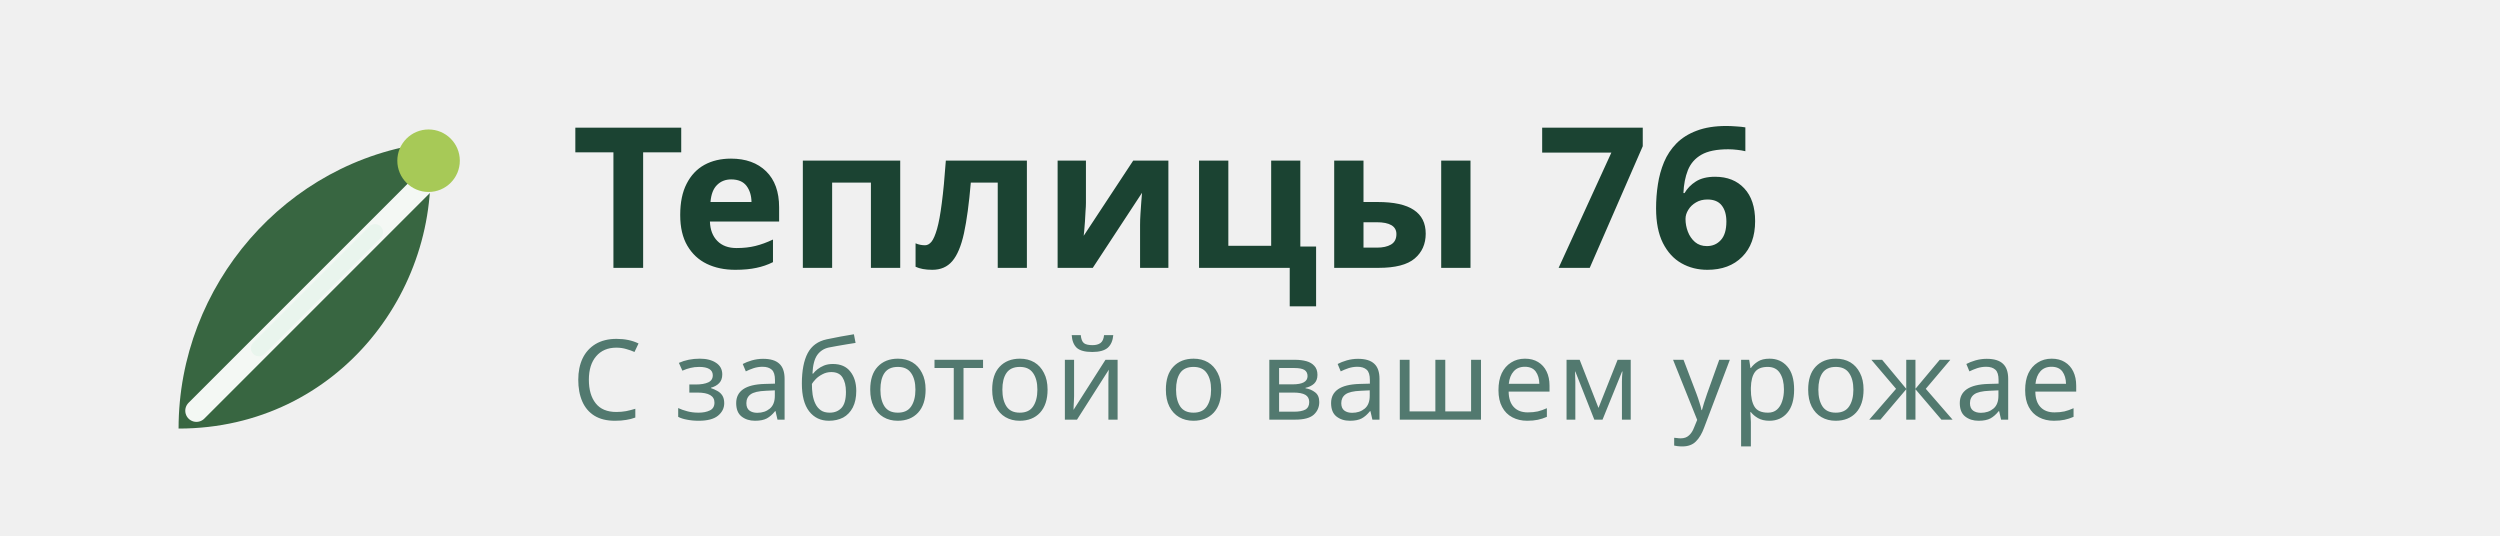
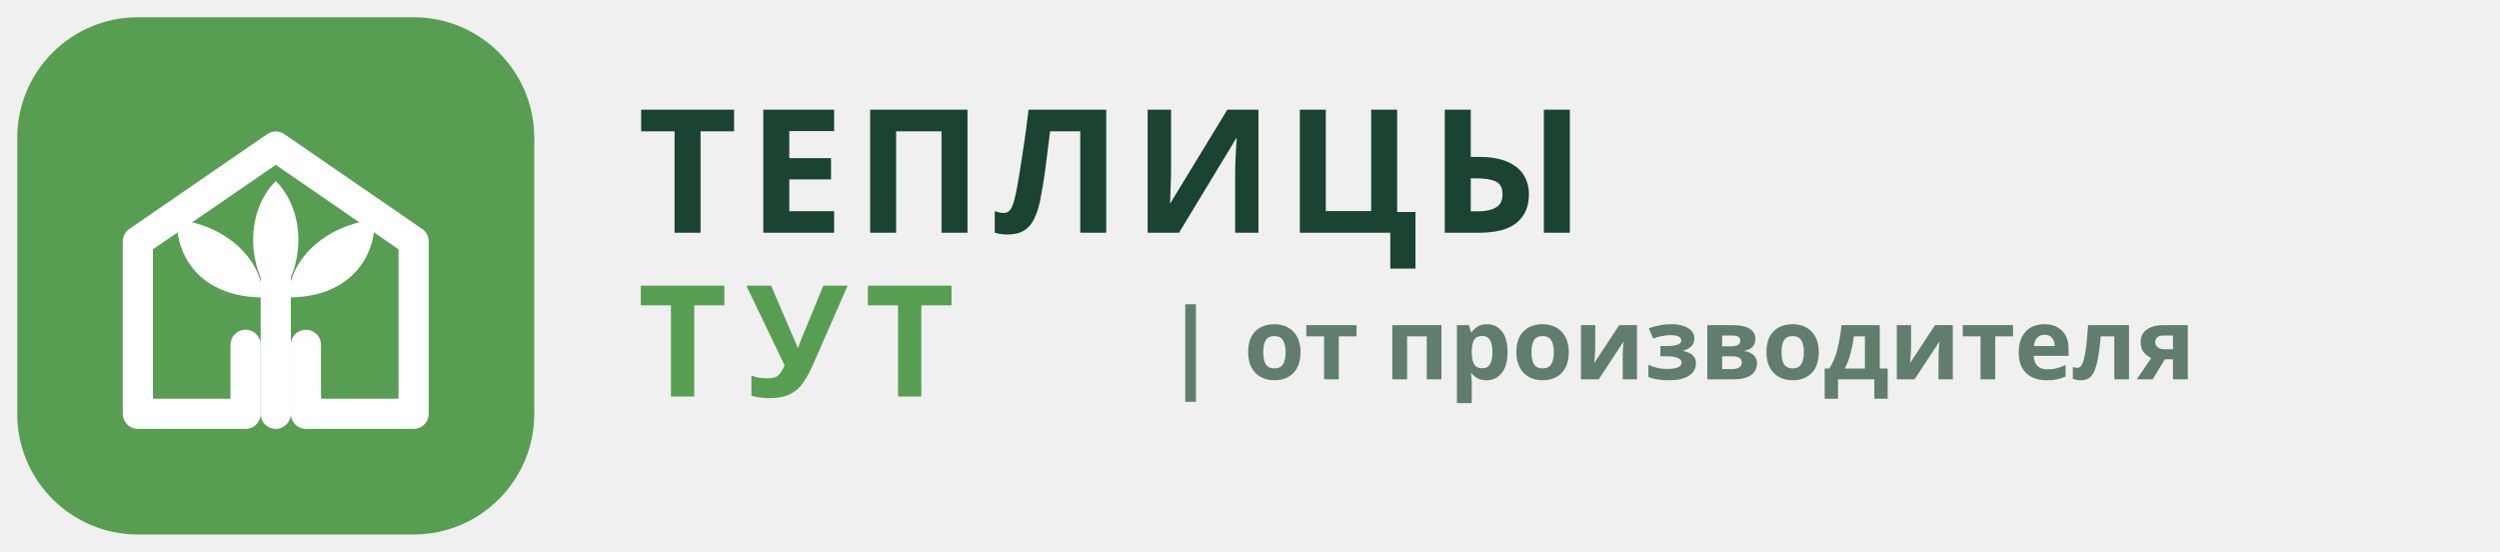
- <svg xmlns="http://www.w3.org/2000/svg" viewBox="0 0 280 60" fill="none">
-   <g transform="translate(6, 6)">
-     <path d="M14 42C14 26 26 12 42 10c2 16-10 32-28 32z" fill="#386641" />
-     <path d="M16 40c9-9 19-19 26-26" stroke="#f4f8f4" stroke-width="2.5" stroke-linecap="round" />
-     <path d="M23 33c5-5 9-9 13-13" stroke="#e9f5ed" stroke-width="1.8" stroke-linecap="round" />
-     <circle cx="42" cy="12" r="3.5" fill="#a7c957" />
+ <svg xmlns="http://www.w3.org/2000/svg" viewBox="0 0 290 64" fill="none">
+   <g transform="translate(2, 2)">
+     <rect width="60" height="60" rx="14" fill="#589e52" />
+     <path d="M 14 46 L 14 26 L 30 15 L 46 26 L 46 46 L 33.5 46 L 33.5 38 M 26.5 38 L 26.5 46 L 14 46" stroke="#ffffff" stroke-width="3.5" stroke-linecap="round" stroke-linejoin="round" />
+     <path d="M 30 46 L 30 26" stroke="#ffffff" stroke-width="3.5" stroke-linecap="round" />
+     <path d="M 30 19 C 26.5 22.5 26.5 29 30 33 C 33.5 29 33.5 22.5 30 19 Z" fill="#ffffff" />
+     <path d="M 28.5 32.5 C 22 32.5 18.5 28.5 18.5 23.5 C 24 24 28.5 28 28.5 32.5 Z" fill="#ffffff" />
+     <path d="M 31.5 32.5 C 38 32.5 41.5 28.5 41.5 23.5 C 36 24 31.5 28 31.5 32.5 Z" fill="#ffffff" />
  </g>
-   <text x="64" y="30" font-family="'Nunito', 'Segoe UI', system-ui, sans-serif" font-weight="800" font-size="22" fill="#1b4332">Теплицы 76</text>
-   <text x="64" y="47" font-family="'Nunito', 'Segoe UI', system-ui, sans-serif" font-weight="500" font-size="12.5" fill="#52796f" letter-spacing="0.2">С заботой о вашем урожае</text>
+   <text x="74" y="27" font-family="'Nunito', 'Segoe UI', system-ui, sans-serif" font-weight="900" font-size="20" fill="#1b4332" letter-spacing="1.2">ТЕПЛИЦЫ</text>
+   <text x="74" y="46" font-family="'Nunito', 'Segoe UI', system-ui, sans-serif" font-weight="900" font-size="18" fill="#589e52" letter-spacing="2">ТУТ</text>
+   <text x="135" y="44" font-family="'Nunito', 'Segoe UI', system-ui, sans-serif" font-weight="600" font-size="11.5" fill="#607d6d">| от производителя</text>
</svg>
